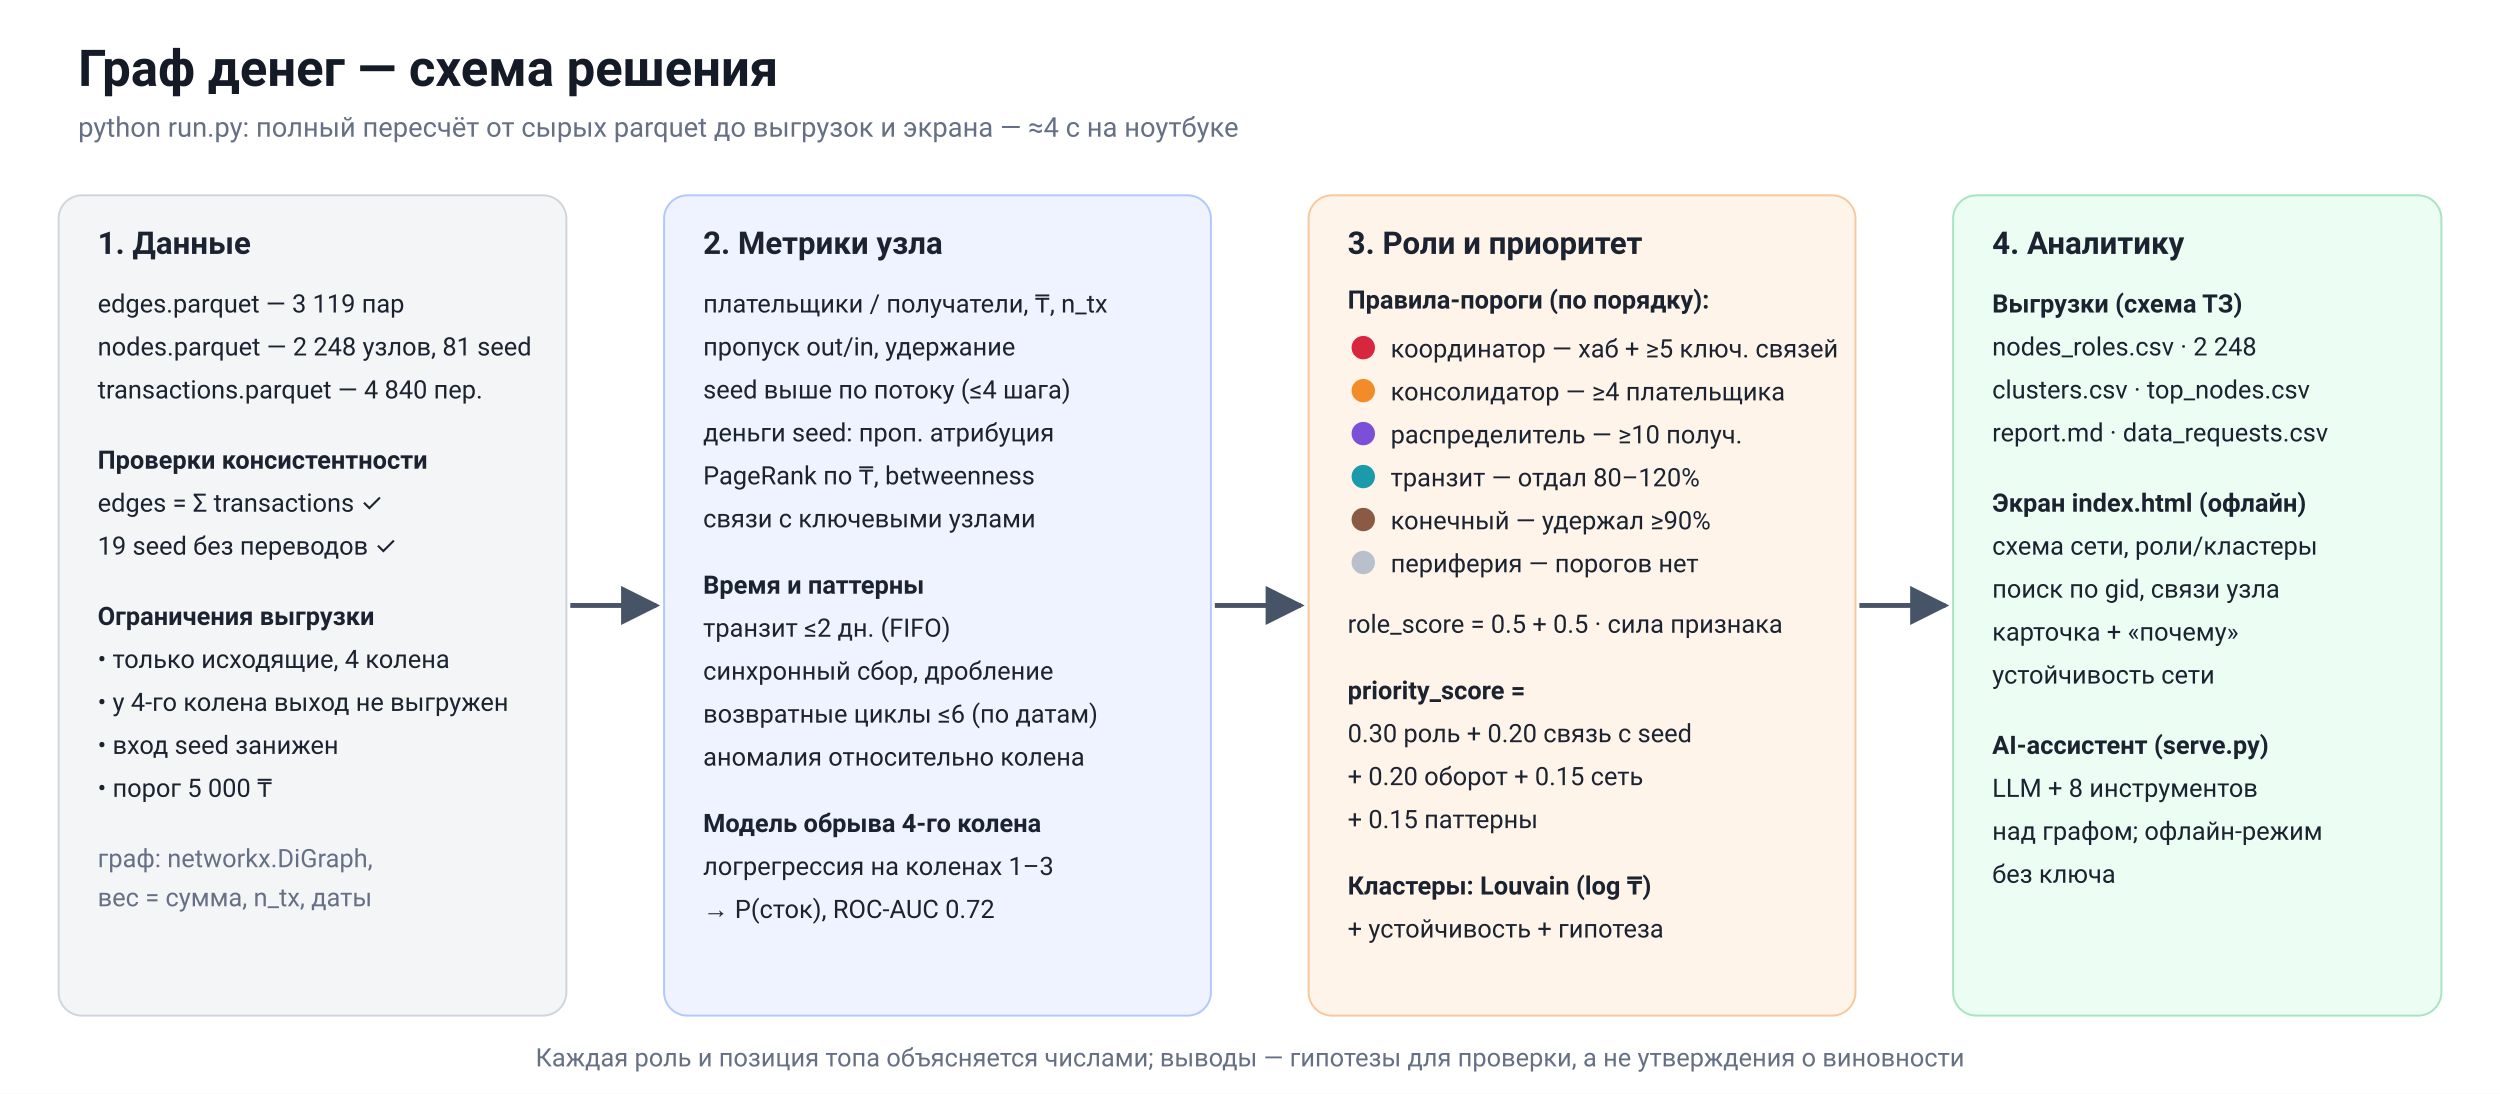
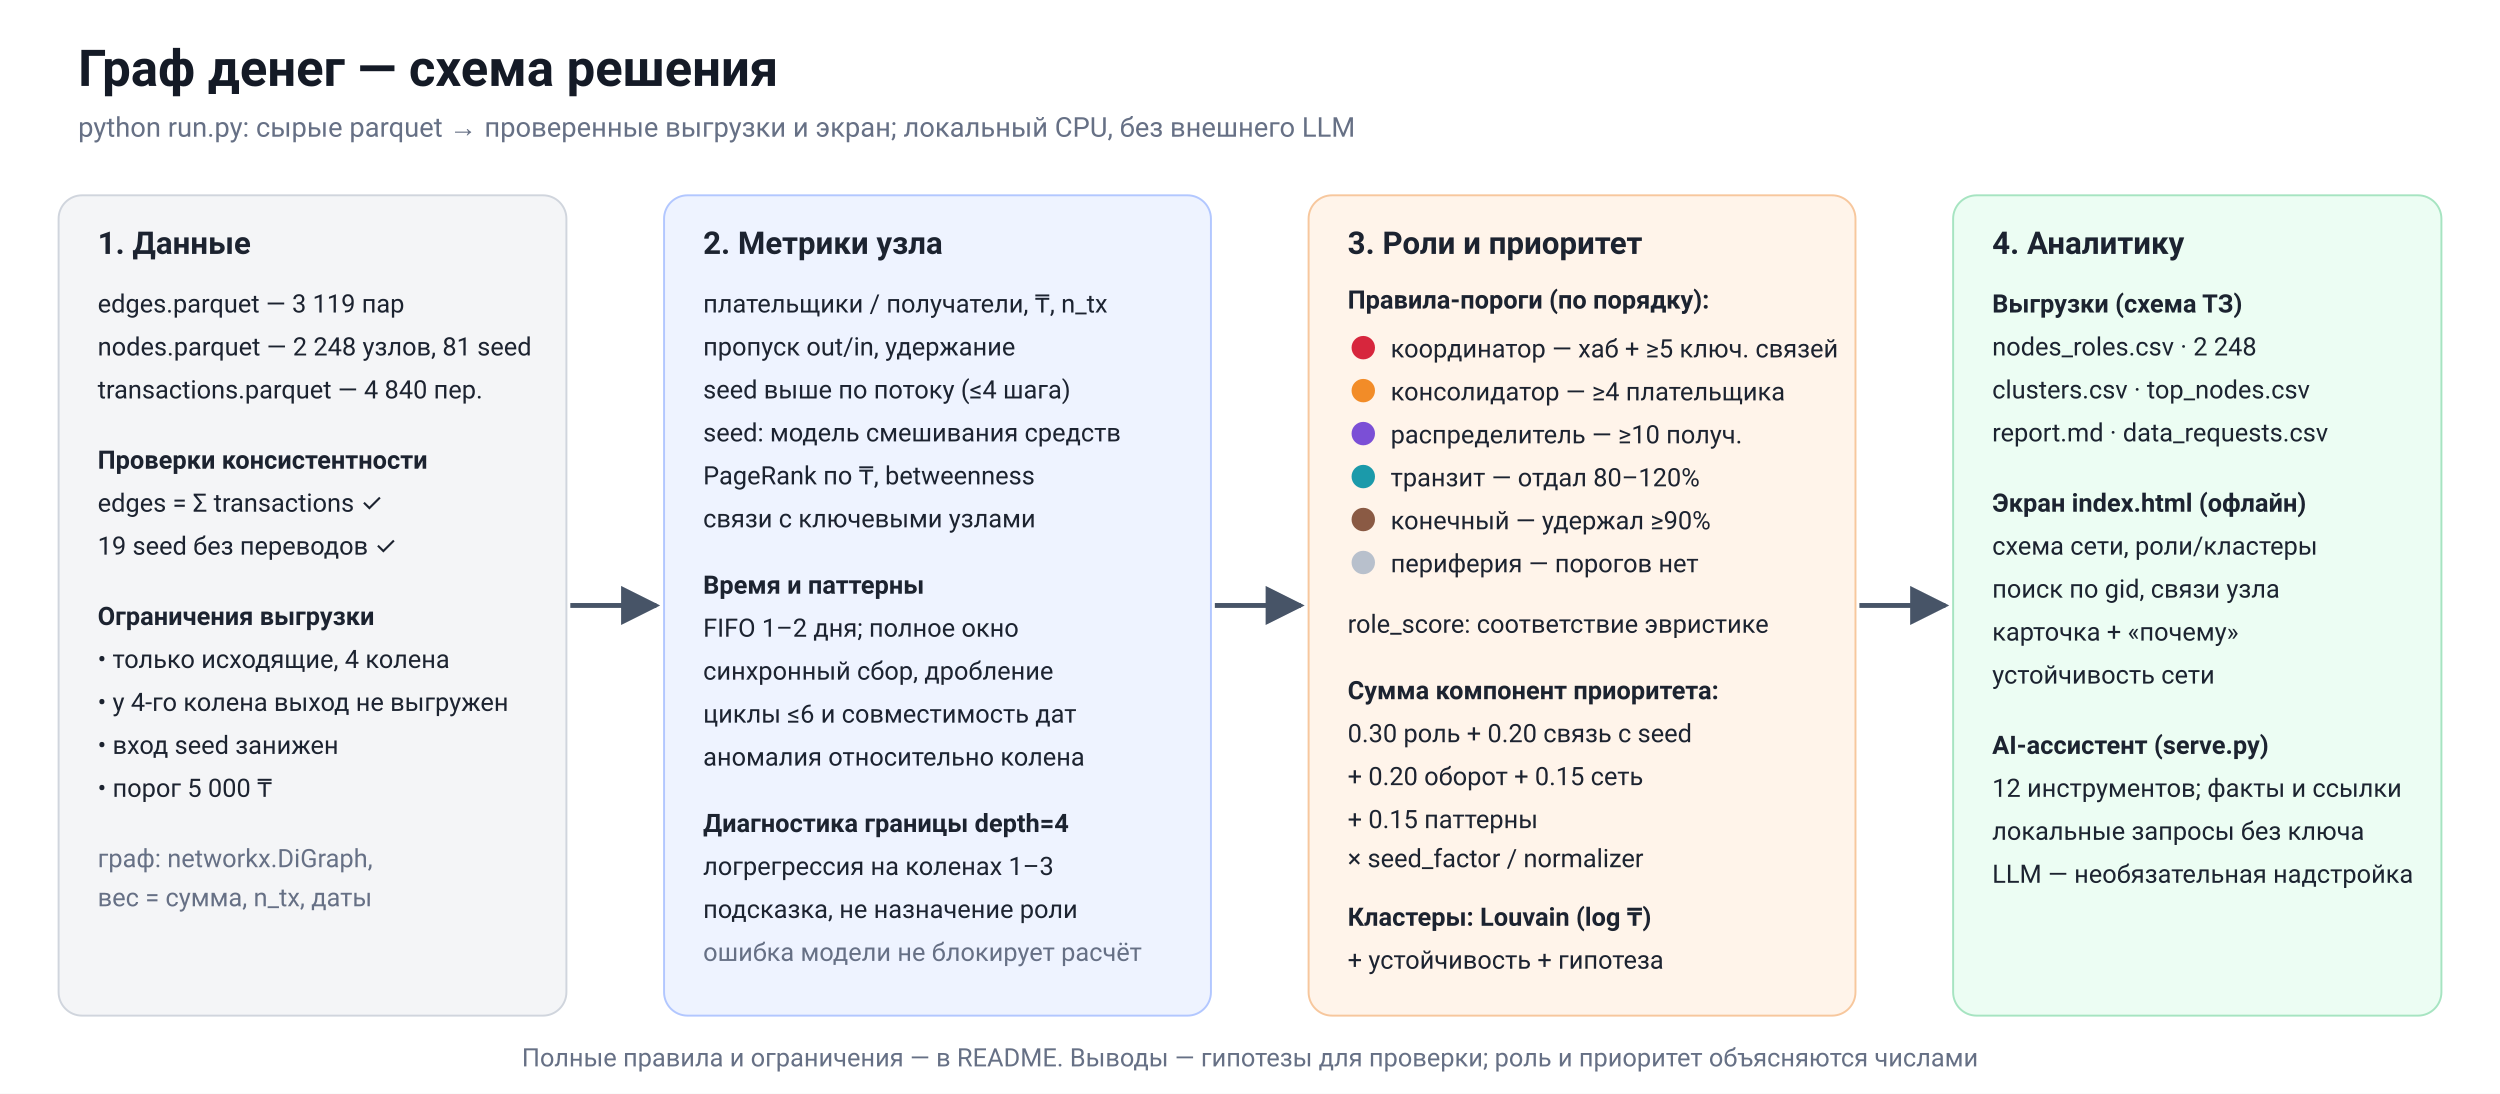
<svg xmlns="http://www.w3.org/2000/svg" viewBox="0 0 1280 560" width="1280" height="560" font-family="-apple-system, Segoe UI, Roboto, Arial, sans-serif">
  <defs>
    <marker id="a" viewBox="0 0 10 10" refX="9" refY="5" markerWidth="8" markerHeight="8" orient="auto">
      <path d="M0,0 L10,5 L0,10 z" fill="#475467" />
    </marker>
  </defs>
  <rect width="1280" height="560" fill="#ffffff" />
  <text x="40" y="44" font-size="26" font-weight="700" fill="#141a26">Граф денег — схема решения</text>
-   <text x="40" y="70" font-size="14" fill="#667085">python run.py: полный пересчёт от сырых parquet до выгрузок и экрана — ≈4 с на ноутбуке</text>
+   <text x="40" y="70" font-size="14" fill="#667085">python run.py: сырые parquet → проверенные выгрузки и экран; локальный CPU, без внешнего LLM</text>
  <g font-size="13" fill="#1c2330">
    <rect x="30" y="100" width="260" height="420" rx="12" fill="#f4f5f7" stroke="#d0d5dd" />
    <text x="50" y="130" font-size="16" font-weight="700">1. Данные</text>
    <text x="50" y="160">edges.parquet — 3 119 пар</text>
    <text x="50" y="182">nodes.parquet — 2 248 узлов, 81 seed</text>
    <text x="50" y="204">transactions.parquet — 4 840 пер.</text>
    <text x="50" y="240" font-weight="600">Проверки консистентности</text>
    <text x="50" y="262">edges = Σ transactions ✓</text>
    <text x="50" y="284">19 seed без переводов ✓</text>
    <text x="50" y="320" font-weight="600">Ограничения выгрузки</text>
    <text x="50" y="342">• только исходящие, 4 колена</text>
    <text x="50" y="364">• у 4-го колена выход не выгружен</text>
    <text x="50" y="386">• вход seed занижен</text>
    <text x="50" y="408">• порог 5 000 ₸</text>
    <text x="50" y="444" fill="#667085">граф: networkx.DiGraph,</text>
    <text x="50" y="464" fill="#667085">вес = сумма, n_tx, даты</text>
    <rect x="340" y="100" width="280" height="420" rx="12" fill="#eef3ff" stroke="#b2c7ff" />
    <text x="360" y="130" font-size="16" font-weight="700">2. Метрики узла</text>
    <text x="360" y="160">плательщики / получатели, ₸, n_tx</text>
    <text x="360" y="182">пропуск out/in, удержание</text>
    <text x="360" y="204">seed выше по потоку (≤4 шага)</text>
-     <text x="360" y="226">деньги seed: проп. атрибуция</text>
+     <text x="360" y="226">seed: модель смешивания средств</text>
    <text x="360" y="248">PageRank по ₸, betweenness</text>
    <text x="360" y="270">связи с ключевыми узлами</text>
    <text x="360" y="304" font-weight="600">Время и паттерны</text>
-     <text x="360" y="326">транзит ≤2 дн. (FIFO)</text>
+     <text x="360" y="326">FIFO 1–2 дня; полное окно</text>
    <text x="360" y="348">синхронный сбор, дробление</text>
-     <text x="360" y="370">возвратные циклы ≤6 (по датам)</text>
+     <text x="360" y="370">циклы ≤6 и совместимость дат</text>
    <text x="360" y="392">аномалия относительно колена</text>
-     <text x="360" y="426" font-weight="600">Модель обрыва 4-го колена</text>
+     <text x="360" y="426" font-weight="600">Диагностика границы depth=4</text>
    <text x="360" y="448">логрегрессия на коленах 1–3</text>
-     <text x="360" y="470">→ P(сток), ROC-AUC 0.72</text>
+     <text x="360" y="470">подсказка, не назначение роли</text>
+     <text x="360" y="492" fill="#667085">ошибка модели не блокирует расчёт</text>
    <rect x="670" y="100" width="280" height="420" rx="12" fill="#fff4ea" stroke="#f7c79d" />
    <text x="690" y="130" font-size="16" font-weight="700">3. Роли и приоритет</text>
    <text x="690" y="158" font-weight="600">Правила-пороги (по порядку):</text>
    <circle cx="698" cy="178" r="6" fill="#d7263d" />
    <text x="712" y="183">координатор — хаб + ≥5 ключ. связей</text>
    <circle cx="698" cy="200" r="6" fill="#f28c28" />
    <text x="712" y="205">консолидатор — ≥4 плательщика</text>
    <circle cx="698" cy="222" r="6" fill="#7b4fd6" />
    <text x="712" y="227">распределитель — ≥10 получ.</text>
    <circle cx="698" cy="244" r="6" fill="#1b9aaa" />
    <text x="712" y="249">транзит — отдал 80–120%</text>
    <circle cx="698" cy="266" r="6" fill="#8a5a44" />
    <text x="712" y="271">конечный — удержал ≥90%</text>
    <circle cx="698" cy="288" r="6" fill="#b8c0cc" />
    <text x="712" y="293">периферия — порогов нет</text>
-     <text x="690" y="324">role_score = 0.5 + 0.5 · сила признака</text>
-     <text x="690" y="358" font-weight="600">priority_score =</text>
+     <text x="690" y="324">role_score: соответствие эвристике</text>
+     <text x="690" y="358" font-weight="600">Сумма компонент приоритета:</text>
    <text x="690" y="380">0.30 роль + 0.20 связь с seed</text>
    <text x="690" y="402">+ 0.20 оборот + 0.15 сеть</text>
    <text x="690" y="424">+ 0.15 паттерны</text>
-     <text x="690" y="458" font-weight="600">Кластеры: Louvain (log ₸)</text>
-     <text x="690" y="480">+ устойчивость + гипотеза</text>
+     <text x="690" y="444">× seed_factor / normalizer</text>
+     <text x="690" y="474" font-weight="600">Кластеры: Louvain (log ₸)</text>
+     <text x="690" y="496">+ устойчивость + гипотеза</text>
    <rect x="1000" y="100" width="250" height="420" rx="12" fill="#ecfdf3" stroke="#a6e4c1" />
    <text x="1020" y="130" font-size="16" font-weight="700">4. Аналитику</text>
    <text x="1020" y="160" font-weight="600">Выгрузки (схема ТЗ)</text>
    <text x="1020" y="182">nodes_roles.csv · 2 248</text>
    <text x="1020" y="204">clusters.csv · top_nodes.csv</text>
    <text x="1020" y="226">report.md · data_requests.csv</text>
    <text x="1020" y="262" font-weight="600">Экран index.html (офлайн)</text>
    <text x="1020" y="284">схема сети, роли/кластеры</text>
    <text x="1020" y="306">поиск по gid, связи узла</text>
    <text x="1020" y="328">карточка + «почему»</text>
    <text x="1020" y="350">устойчивость сети</text>
    <text x="1020" y="386" font-weight="600">AI-ассистент (serve.py)</text>
-     <text x="1020" y="408">LLM + 8 инструментов</text>
-     <text x="1020" y="430">над графом; офлайн-режим</text>
-     <text x="1020" y="452">без ключа</text>
+     <text x="1020" y="408">12 инструментов; факты и ссылки</text>
+     <text x="1020" y="430">локальные запросы без ключа</text>
+     <text x="1020" y="452">LLM — необязательная надстройка</text>
  </g>
  <g stroke="#475467" stroke-width="2.5" fill="none" marker-end="url(#a)">
    <path d="M292 310 L336 310" />
    <path d="M622 310 L666 310" />
    <path d="M952 310 L996 310" />
  </g>
-   <text x="640" y="546" font-size="13" fill="#667085" text-anchor="middle">Каждая роль и позиция топа объясняется числами; выводы — гипотезы для проверки, а не утверждения о виновности</text>
+   <text x="640" y="546" font-size="13" fill="#667085" text-anchor="middle">Полные правила и ограничения — в README. Выводы — гипотезы для проверки; роль и приоритет объясняются числами</text>
</svg>
